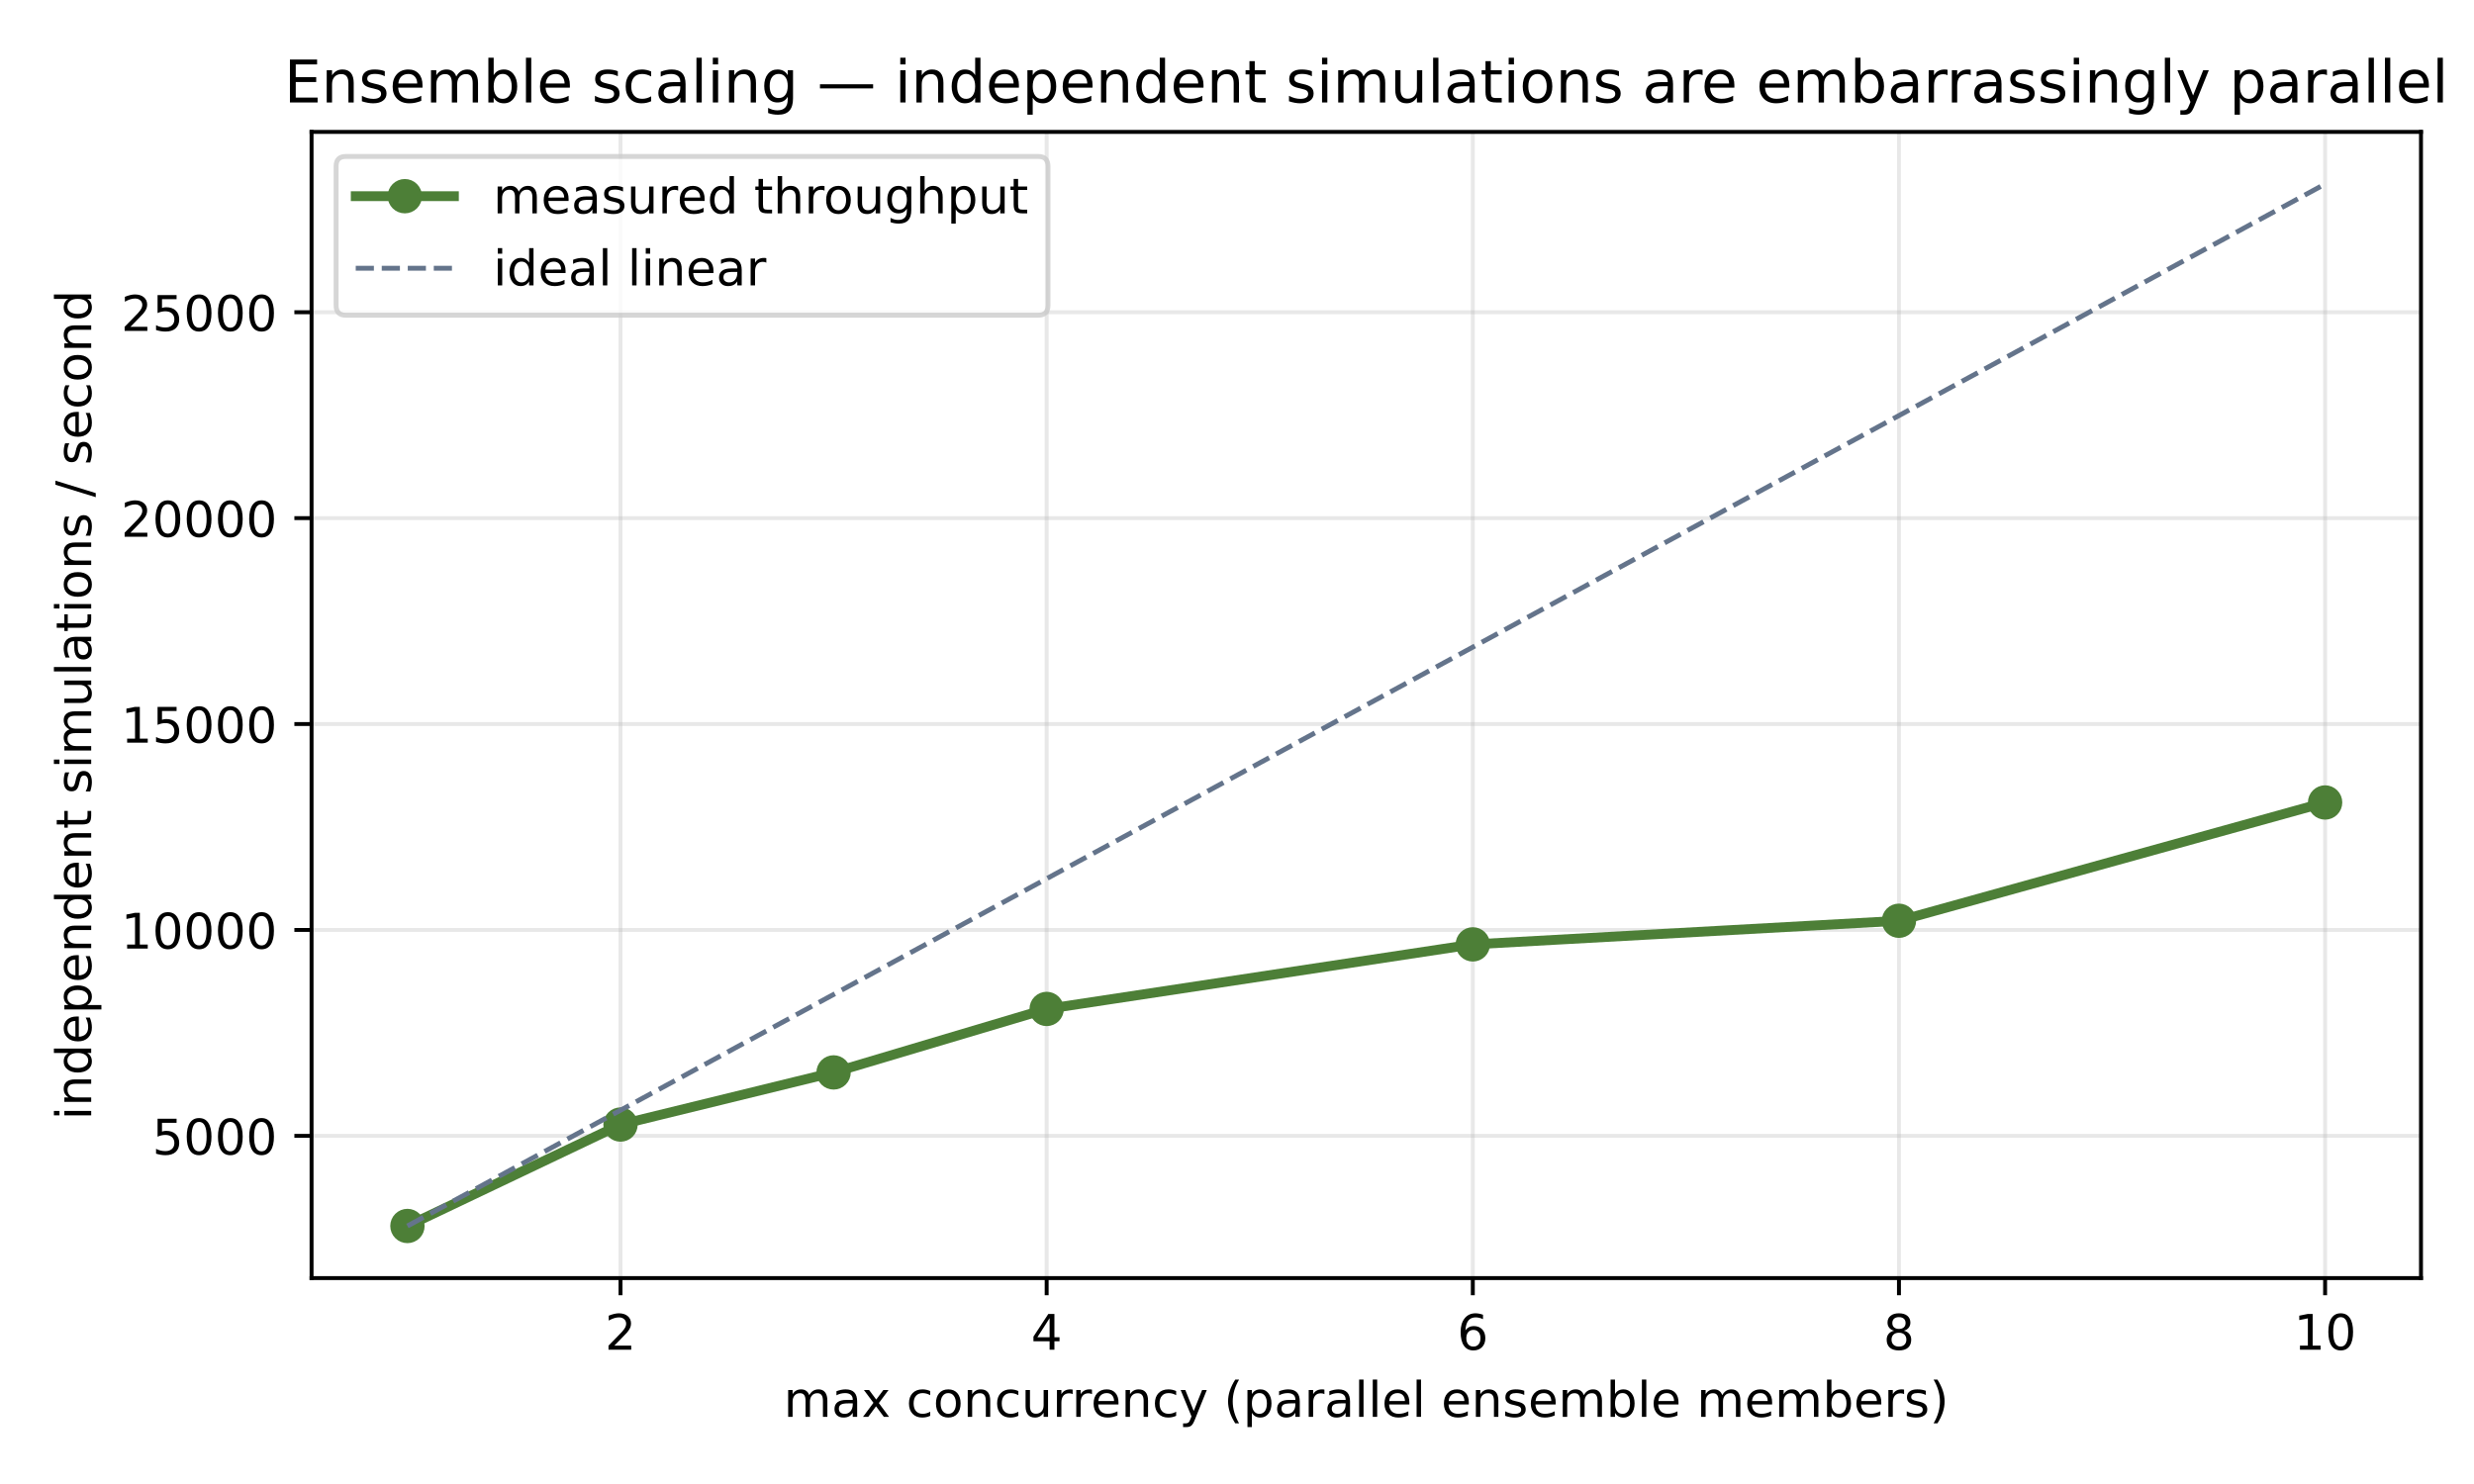
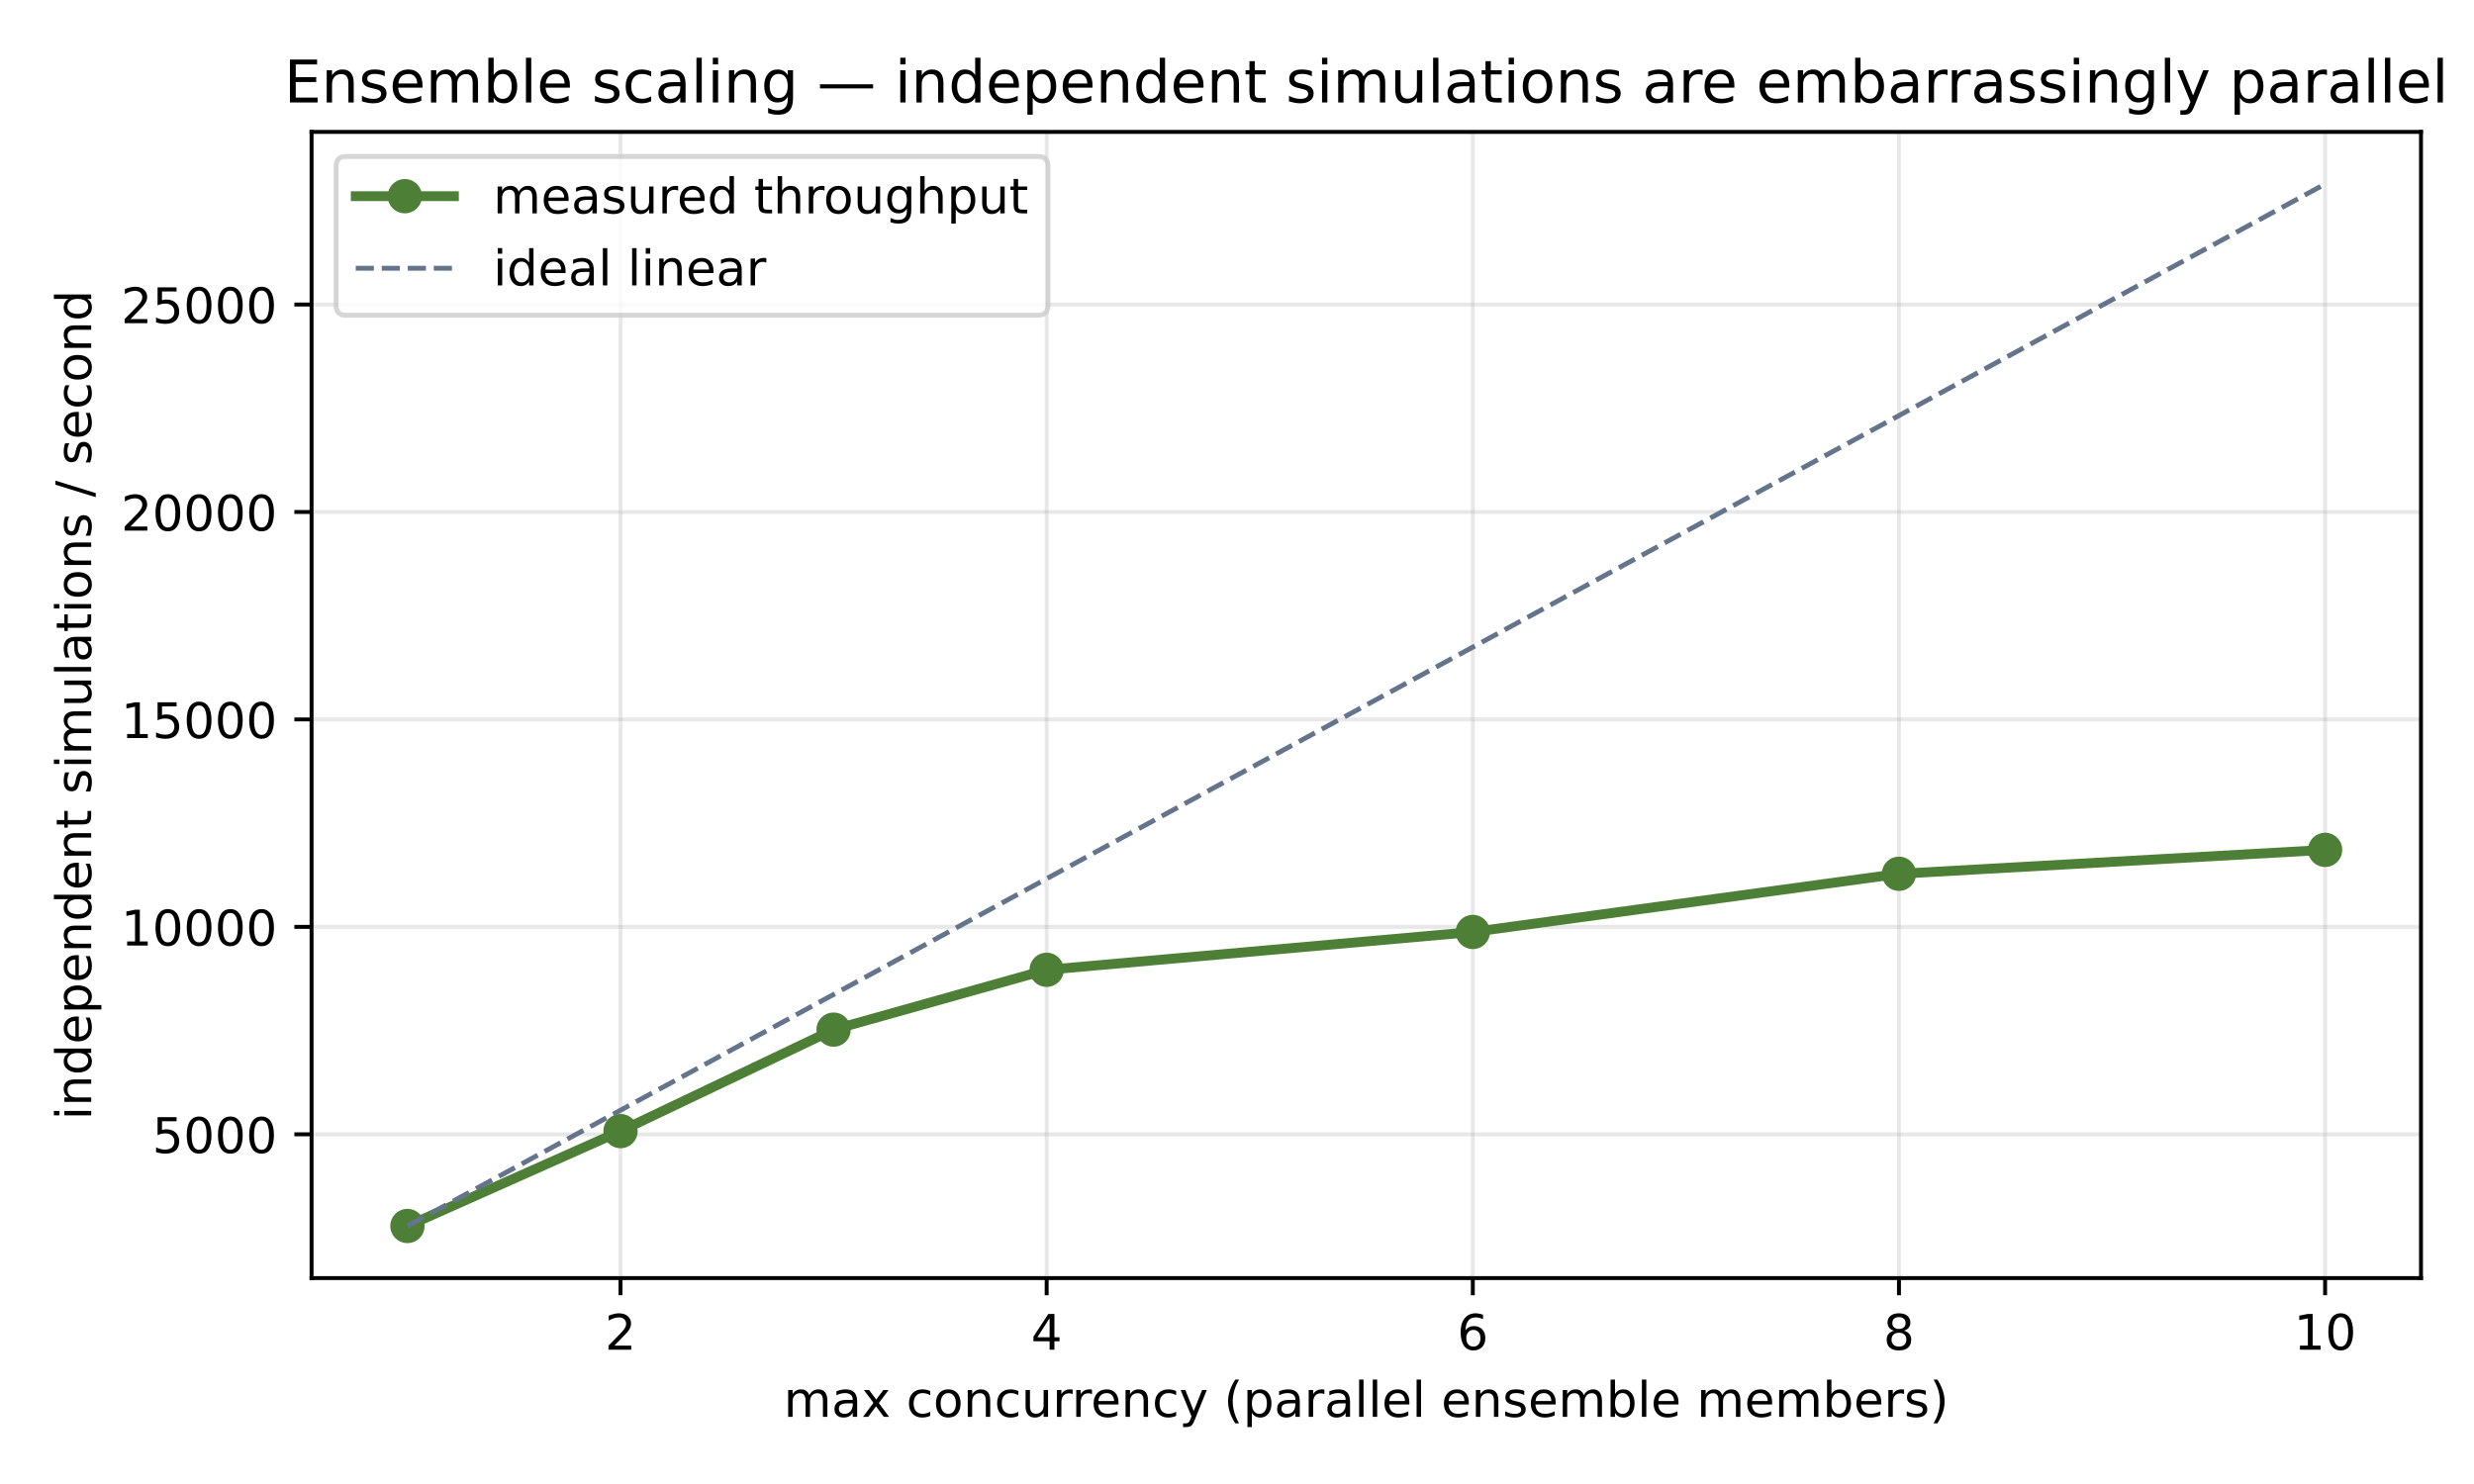
<svg xmlns="http://www.w3.org/2000/svg" xmlns:xlink="http://www.w3.org/1999/xlink" width="504pt" height="302.4pt" viewBox="0 0 504 302.4" version="1.1">
  <defs>
    <style type="text/css">*{stroke-linejoin: round; stroke-linecap: butt}</style>
  </defs>
  <g id="figure_1">
    <g id="patch_1">
      <path d="M 0 302.4  L 504 302.4  L 504 0  L 0 0  z " style="fill: #ffffff" />
    </g>
    <g id="axes_1">
      <g id="patch_2">
        <path d="M 63.47 260.44  L 493.2 260.44  L 493.2 26.88  L 63.47 26.88  z " style="fill: #ffffff" />
      </g>
      <g id="matplotlib.axis_1">
        <g id="xtick_1">
          <g id="line2d_1">
-             <path d="M 126.41 260.44  L 126.41 26.88  " clip-path="url(#p377f45c0ec)" style="fill: none; stroke: #b0b0b0; stroke-opacity: 0.3; stroke-width: 0.8; stroke-linecap: square" />
+             <path d="M 126.41 260.44  L 126.41 26.88  " clip-path="url(#p628421970e)" style="fill: none; stroke: #b0b0b0; stroke-opacity: 0.3; stroke-width: 0.8; stroke-linecap: square" />
          </g>
          <g id="line2d_2">
            <defs>
-               <path id="m64a94ebdd0" d="M 0 0  L 0 3.5  " style="stroke: #000000; stroke-width: 0.8" />
+               <path id="m17f981186f" d="M 0 0  L 0 3.5  " style="stroke: #000000; stroke-width: 0.8" />
            </defs>
            <g>
-               <use xlink:href="#m64a94ebdd0" x="126.41" y="260.44" style="stroke: #000000; stroke-width: 0.8" />
+               <use xlink:href="#m17f981186f" x="126.41" y="260.44" style="stroke: #000000; stroke-width: 0.8" />
            </g>
          </g>
          <g id="text_1">
            <g transform="translate(123.229 275.0384) scale(0.1 -0.1)">
              <defs>
                <path id="DejaVuSans-32" d="M 1228 531  L 3431 531  L 3431 0  L 469 0  L 469 531  Q 828 903 1448 1529  Q 2069 2156 2228 2338  Q 2531 2678 2651 2914  Q 2772 3150 2772 3378  Q 2772 3750 2511 3984  Q 2250 4219 1831 4219  Q 1534 4219 1204 4116  Q 875 4013 500 3803  L 500 4441  Q 881 4594 1212 4672  Q 1544 4750 1819 4750  Q 2544 4750 2975 4387  Q 3406 4025 3406 3419  Q 3406 3131 3298 2873  Q 3191 2616 2906 2266  Q 2828 2175 2409 1742  Q 1991 1309 1228 531  z " transform="scale(0.015625)" />
              </defs>
              <use xlink:href="#DejaVuSans-32" />
            </g>
          </g>
        </g>
        <g id="xtick_2">
          <g id="line2d_3">
-             <path d="M 213.224 260.44  L 213.224 26.88  " clip-path="url(#p377f45c0ec)" style="fill: none; stroke: #b0b0b0; stroke-opacity: 0.3; stroke-width: 0.8; stroke-linecap: square" />
+             <path d="M 213.224 260.44  L 213.224 26.88  " clip-path="url(#p628421970e)" style="fill: none; stroke: #b0b0b0; stroke-opacity: 0.3; stroke-width: 0.8; stroke-linecap: square" />
          </g>
          <g id="line2d_4">
            <g>
-               <use xlink:href="#m64a94ebdd0" x="213.224" y="260.44" style="stroke: #000000; stroke-width: 0.8" />
+               <use xlink:href="#m17f981186f" x="213.224" y="260.44" style="stroke: #000000; stroke-width: 0.8" />
            </g>
          </g>
          <g id="text_2">
            <g transform="translate(210.0431 275.0384) scale(0.1 -0.1)">
              <defs>
                <path id="DejaVuSans-34" d="M 2419 4116  L 825 1625  L 2419 1625  L 2419 4116  z M 2253 4666  L 3047 4666  L 3047 1625  L 3713 1625  L 3713 1100  L 3047 1100  L 3047 0  L 2419 0  L 2419 1100  L 313 1100  L 313 1709  L 2253 4666  z " transform="scale(0.015625)" />
              </defs>
              <use xlink:href="#DejaVuSans-34" />
            </g>
          </g>
        </g>
        <g id="xtick_3">
          <g id="line2d_5">
-             <path d="M 300.039 260.44  L 300.039 26.88  " clip-path="url(#p377f45c0ec)" style="fill: none; stroke: #b0b0b0; stroke-opacity: 0.3; stroke-width: 0.8; stroke-linecap: square" />
+             <path d="M 300.039 260.44  L 300.039 26.88  " clip-path="url(#p628421970e)" style="fill: none; stroke: #b0b0b0; stroke-opacity: 0.3; stroke-width: 0.8; stroke-linecap: square" />
          </g>
          <g id="line2d_6">
            <g>
-               <use xlink:href="#m64a94ebdd0" x="300.039" y="260.44" style="stroke: #000000; stroke-width: 0.8" />
+               <use xlink:href="#m17f981186f" x="300.039" y="260.44" style="stroke: #000000; stroke-width: 0.8" />
            </g>
          </g>
          <g id="text_3">
            <g transform="translate(296.8573 275.0384) scale(0.1 -0.1)">
              <defs>
                <path id="DejaVuSans-36" d="M 2113 2584  Q 1688 2584 1439 2293  Q 1191 2003 1191 1497  Q 1191 994 1439 701  Q 1688 409 2113 409  Q 2538 409 2786 701  Q 3034 994 3034 1497  Q 3034 2003 2786 2293  Q 2538 2584 2113 2584  z M 3366 4563  L 3366 3988  Q 3128 4100 2886 4159  Q 2644 4219 2406 4219  Q 1781 4219 1451 3797  Q 1122 3375 1075 2522  Q 1259 2794 1537 2939  Q 1816 3084 2150 3084  Q 2853 3084 3261 2657  Q 3669 2231 3669 1497  Q 3669 778 3244 343  Q 2819 -91 2113 -91  Q 1303 -91 875 529  Q 447 1150 447 2328  Q 447 3434 972 4092  Q 1497 4750 2381 4750  Q 2619 4750 2861 4703  Q 3103 4656 3366 4563  z " transform="scale(0.015625)" />
              </defs>
              <use xlink:href="#DejaVuSans-36" />
            </g>
          </g>
        </g>
        <g id="xtick_4">
          <g id="line2d_7">
-             <path d="M 386.853 260.44  L 386.853 26.88  " clip-path="url(#p377f45c0ec)" style="fill: none; stroke: #b0b0b0; stroke-opacity: 0.3; stroke-width: 0.8; stroke-linecap: square" />
+             <path d="M 386.853 260.44  L 386.853 26.88  " clip-path="url(#p628421970e)" style="fill: none; stroke: #b0b0b0; stroke-opacity: 0.3; stroke-width: 0.8; stroke-linecap: square" />
          </g>
          <g id="line2d_8">
            <g>
-               <use xlink:href="#m64a94ebdd0" x="386.853" y="260.44" style="stroke: #000000; stroke-width: 0.8" />
+               <use xlink:href="#m17f981186f" x="386.853" y="260.44" style="stroke: #000000; stroke-width: 0.8" />
            </g>
          </g>
          <g id="text_4">
            <g transform="translate(383.6714 275.0384) scale(0.1 -0.1)">
              <defs>
                <path id="DejaVuSans-38" d="M 2034 2216  Q 1584 2216 1326 1975  Q 1069 1734 1069 1313  Q 1069 891 1326 650  Q 1584 409 2034 409  Q 2484 409 2743 651  Q 3003 894 3003 1313  Q 3003 1734 2745 1975  Q 2488 2216 2034 2216  z M 1403 2484  Q 997 2584 770 2862  Q 544 3141 544 3541  Q 544 4100 942 4425  Q 1341 4750 2034 4750  Q 2731 4750 3128 4425  Q 3525 4100 3525 3541  Q 3525 3141 3298 2862  Q 3072 2584 2669 2484  Q 3125 2378 3379 2068  Q 3634 1759 3634 1313  Q 3634 634 3220 271  Q 2806 -91 2034 -91  Q 1263 -91 848 271  Q 434 634 434 1313  Q 434 1759 690 2068  Q 947 2378 1403 2484  z M 1172 3481  Q 1172 3119 1398 2916  Q 1625 2713 2034 2713  Q 2441 2713 2670 2916  Q 2900 3119 2900 3481  Q 2900 3844 2670 4047  Q 2441 4250 2034 4250  Q 1625 4250 1398 4047  Q 1172 3844 1172 3481  z " transform="scale(0.015625)" />
              </defs>
              <use xlink:href="#DejaVuSans-38" />
            </g>
          </g>
        </g>
        <g id="xtick_5">
          <g id="line2d_9">
-             <path d="M 473.667 260.44  L 473.667 26.88  " clip-path="url(#p377f45c0ec)" style="fill: none; stroke: #b0b0b0; stroke-opacity: 0.3; stroke-width: 0.8; stroke-linecap: square" />
+             <path d="M 473.667 260.44  L 473.667 26.88  " clip-path="url(#p628421970e)" style="fill: none; stroke: #b0b0b0; stroke-opacity: 0.3; stroke-width: 0.8; stroke-linecap: square" />
          </g>
          <g id="line2d_10">
            <g>
-               <use xlink:href="#m64a94ebdd0" x="473.667" y="260.44" style="stroke: #000000; stroke-width: 0.8" />
+               <use xlink:href="#m17f981186f" x="473.667" y="260.44" style="stroke: #000000; stroke-width: 0.8" />
            </g>
          </g>
          <g id="text_5">
            <g transform="translate(467.3043 275.0384) scale(0.1 -0.1)">
              <defs>
                <path id="DejaVuSans-31" d="M 794 531  L 1825 531  L 1825 4091  L 703 3866  L 703 4441  L 1819 4666  L 2450 4666  L 2450 531  L 3481 531  L 3481 0  L 794 0  L 794 531  z " transform="scale(0.015625)" />
                <path id="DejaVuSans-30" d="M 2034 4250  Q 1547 4250 1301 3770  Q 1056 3291 1056 2328  Q 1056 1369 1301 889  Q 1547 409 2034 409  Q 2525 409 2770 889  Q 3016 1369 3016 2328  Q 3016 3291 2770 3770  Q 2525 4250 2034 4250  z M 2034 4750  Q 2819 4750 3233 4129  Q 3647 3509 3647 2328  Q 3647 1150 3233 529  Q 2819 -91 2034 -91  Q 1250 -91 836 529  Q 422 1150 422 2328  Q 422 3509 836 4129  Q 1250 4750 2034 4750  z " transform="scale(0.015625)" />
              </defs>
              <use xlink:href="#DejaVuSans-31" />
              <use xlink:href="#DejaVuSans-30" transform="translate(63.62305 0)" />
            </g>
          </g>
        </g>
        <g id="text_6">
          <g transform="translate(159.6569 288.7166) scale(0.1 -0.1)">
            <defs>
              <path id="DejaVuSans-6d" d="M 3328 2828  Q 3544 3216 3844 3400  Q 4144 3584 4550 3584  Q 5097 3584 5394 3201  Q 5691 2819 5691 2113  L 5691 0  L 5113 0  L 5113 2094  Q 5113 2597 4934 2840  Q 4756 3084 4391 3084  Q 3944 3084 3684 2787  Q 3425 2491 3425 1978  L 3425 0  L 2847 0  L 2847 2094  Q 2847 2600 2669 2842  Q 2491 3084 2119 3084  Q 1678 3084 1418 2786  Q 1159 2488 1159 1978  L 1159 0  L 581 0  L 581 3500  L 1159 3500  L 1159 2956  Q 1356 3278 1631 3431  Q 1906 3584 2284 3584  Q 2666 3584 2933 3390  Q 3200 3197 3328 2828  z " transform="scale(0.015625)" />
              <path id="DejaVuSans-61" d="M 2194 1759  Q 1497 1759 1228 1600  Q 959 1441 959 1056  Q 959 750 1161 570  Q 1363 391 1709 391  Q 2188 391 2477 730  Q 2766 1069 2766 1631  L 2766 1759  L 2194 1759  z M 3341 1997  L 3341 0  L 2766 0  L 2766 531  Q 2569 213 2275 61  Q 1981 -91 1556 -91  Q 1019 -91 701 211  Q 384 513 384 1019  Q 384 1609 779 1909  Q 1175 2209 1959 2209  L 2766 2209  L 2766 2266  Q 2766 2663 2505 2880  Q 2244 3097 1772 3097  Q 1472 3097 1187 3025  Q 903 2953 641 2809  L 641 3341  Q 956 3463 1253 3523  Q 1550 3584 1831 3584  Q 2591 3584 2966 3190  Q 3341 2797 3341 1997  z " transform="scale(0.015625)" />
              <path id="DejaVuSans-78" d="M 3513 3500  L 2247 1797  L 3578 0  L 2900 0  L 1881 1375  L 863 0  L 184 0  L 1544 1831  L 300 3500  L 978 3500  L 1906 2253  L 2834 3500  L 3513 3500  z " transform="scale(0.015625)" />
              <path id="DejaVuSans-20" transform="scale(0.015625)" />
              <path id="DejaVuSans-63" d="M 3122 3366  L 3122 2828  Q 2878 2963 2633 3030  Q 2388 3097 2138 3097  Q 1578 3097 1268 2742  Q 959 2388 959 1747  Q 959 1106 1268 751  Q 1578 397 2138 397  Q 2388 397 2633 464  Q 2878 531 3122 666  L 3122 134  Q 2881 22 2623 -34  Q 2366 -91 2075 -91  Q 1284 -91 818 406  Q 353 903 353 1747  Q 353 2603 823 3093  Q 1294 3584 2113 3584  Q 2378 3584 2631 3529  Q 2884 3475 3122 3366  z " transform="scale(0.015625)" />
              <path id="DejaVuSans-6f" d="M 1959 3097  Q 1497 3097 1228 2736  Q 959 2375 959 1747  Q 959 1119 1226 758  Q 1494 397 1959 397  Q 2419 397 2687 759  Q 2956 1122 2956 1747  Q 2956 2369 2687 2733  Q 2419 3097 1959 3097  z M 1959 3584  Q 2709 3584 3137 3096  Q 3566 2609 3566 1747  Q 3566 888 3137 398  Q 2709 -91 1959 -91  Q 1206 -91 779 398  Q 353 888 353 1747  Q 353 2609 779 3096  Q 1206 3584 1959 3584  z " transform="scale(0.015625)" />
              <path id="DejaVuSans-6e" d="M 3513 2113  L 3513 0  L 2938 0  L 2938 2094  Q 2938 2591 2744 2837  Q 2550 3084 2163 3084  Q 1697 3084 1428 2787  Q 1159 2491 1159 1978  L 1159 0  L 581 0  L 581 3500  L 1159 3500  L 1159 2956  Q 1366 3272 1645 3428  Q 1925 3584 2291 3584  Q 2894 3584 3203 3211  Q 3513 2838 3513 2113  z " transform="scale(0.015625)" />
              <path id="DejaVuSans-75" d="M 544 1381  L 544 3500  L 1119 3500  L 1119 1403  Q 1119 906 1312 657  Q 1506 409 1894 409  Q 2359 409 2629 706  Q 2900 1003 2900 1516  L 2900 3500  L 3475 3500  L 3475 0  L 2900 0  L 2900 538  Q 2691 219 2414 64  Q 2138 -91 1772 -91  Q 1169 -91 856 284  Q 544 659 544 1381  z M 1991 3584  L 1991 3584  z " transform="scale(0.015625)" />
              <path id="DejaVuSans-72" d="M 2631 2963  Q 2534 3019 2420 3045  Q 2306 3072 2169 3072  Q 1681 3072 1420 2755  Q 1159 2438 1159 1844  L 1159 0  L 581 0  L 581 3500  L 1159 3500  L 1159 2956  Q 1341 3275 1631 3429  Q 1922 3584 2338 3584  Q 2397 3584 2469 3576  Q 2541 3569 2628 3553  L 2631 2963  z " transform="scale(0.015625)" />
              <path id="DejaVuSans-65" d="M 3597 1894  L 3597 1613  L 953 1613  Q 991 1019 1311 708  Q 1631 397 2203 397  Q 2534 397 2845 478  Q 3156 559 3463 722  L 3463 178  Q 3153 47 2828 -22  Q 2503 -91 2169 -91  Q 1331 -91 842 396  Q 353 884 353 1716  Q 353 2575 817 3079  Q 1281 3584 2069 3584  Q 2775 3584 3186 3129  Q 3597 2675 3597 1894  z M 3022 2063  Q 3016 2534 2758 2815  Q 2500 3097 2075 3097  Q 1594 3097 1305 2825  Q 1016 2553 972 2059  L 3022 2063  z " transform="scale(0.015625)" />
              <path id="DejaVuSans-79" d="M 2059 -325  Q 1816 -950 1584 -1140  Q 1353 -1331 966 -1331  L 506 -1331  L 506 -850  L 844 -850  Q 1081 -850 1212 -737  Q 1344 -625 1503 -206  L 1606 56  L 191 3500  L 800 3500  L 1894 763  L 2988 3500  L 3597 3500  L 2059 -325  z " transform="scale(0.015625)" />
              <path id="DejaVuSans-28" d="M 1984 4856  Q 1566 4138 1362 3434  Q 1159 2731 1159 2009  Q 1159 1288 1364 580  Q 1569 -128 1984 -844  L 1484 -844  Q 1016 -109 783 600  Q 550 1309 550 2009  Q 550 2706 781 3412  Q 1013 4119 1484 4856  L 1984 4856  z " transform="scale(0.015625)" />
              <path id="DejaVuSans-70" d="M 1159 525  L 1159 -1331  L 581 -1331  L 581 3500  L 1159 3500  L 1159 2969  Q 1341 3281 1617 3432  Q 1894 3584 2278 3584  Q 2916 3584 3314 3078  Q 3713 2572 3713 1747  Q 3713 922 3314 415  Q 2916 -91 2278 -91  Q 1894 -91 1617 61  Q 1341 213 1159 525  z M 3116 1747  Q 3116 2381 2855 2742  Q 2594 3103 2138 3103  Q 1681 3103 1420 2742  Q 1159 2381 1159 1747  Q 1159 1113 1420 752  Q 1681 391 2138 391  Q 2594 391 2855 752  Q 3116 1113 3116 1747  z " transform="scale(0.015625)" />
              <path id="DejaVuSans-6c" d="M 603 4863  L 1178 4863  L 1178 0  L 603 0  L 603 4863  z " transform="scale(0.015625)" />
              <path id="DejaVuSans-73" d="M 2834 3397  L 2834 2853  Q 2591 2978 2328 3040  Q 2066 3103 1784 3103  Q 1356 3103 1142 2972  Q 928 2841 928 2578  Q 928 2378 1081 2264  Q 1234 2150 1697 2047  L 1894 2003  Q 2506 1872 2764 1633  Q 3022 1394 3022 966  Q 3022 478 2636 193  Q 2250 -91 1575 -91  Q 1294 -91 989 -36  Q 684 19 347 128  L 347 722  Q 666 556 975 473  Q 1284 391 1588 391  Q 1994 391 2212 530  Q 2431 669 2431 922  Q 2431 1156 2273 1281  Q 2116 1406 1581 1522  L 1381 1569  Q 847 1681 609 1914  Q 372 2147 372 2553  Q 372 3047 722 3315  Q 1072 3584 1716 3584  Q 2034 3584 2315 3537  Q 2597 3491 2834 3397  z " transform="scale(0.015625)" />
              <path id="DejaVuSans-62" d="M 3116 1747  Q 3116 2381 2855 2742  Q 2594 3103 2138 3103  Q 1681 3103 1420 2742  Q 1159 2381 1159 1747  Q 1159 1113 1420 752  Q 1681 391 2138 391  Q 2594 391 2855 752  Q 3116 1113 3116 1747  z M 1159 2969  Q 1341 3281 1617 3432  Q 1894 3584 2278 3584  Q 2916 3584 3314 3078  Q 3713 2572 3713 1747  Q 3713 922 3314 415  Q 2916 -91 2278 -91  Q 1894 -91 1617 61  Q 1341 213 1159 525  L 1159 0  L 581 0  L 581 4863  L 1159 4863  L 1159 2969  z " transform="scale(0.015625)" />
              <path id="DejaVuSans-29" d="M 513 4856  L 1013 4856  Q 1481 4119 1714 3412  Q 1947 2706 1947 2009  Q 1947 1309 1714 600  Q 1481 -109 1013 -844  L 513 -844  Q 928 -128 1133 580  Q 1338 1288 1338 2009  Q 1338 2731 1133 3434  Q 928 4138 513 4856  z " transform="scale(0.015625)" />
            </defs>
            <use xlink:href="#DejaVuSans-6d" />
            <use xlink:href="#DejaVuSans-61" transform="translate(97.41211 0)" />
            <use xlink:href="#DejaVuSans-78" transform="translate(158.6914 0)" />
            <use xlink:href="#DejaVuSans-20" transform="translate(217.8711 0)" />
            <use xlink:href="#DejaVuSans-63" transform="translate(249.6582 0)" />
            <use xlink:href="#DejaVuSans-6f" transform="translate(304.6387 0)" />
            <use xlink:href="#DejaVuSans-6e" transform="translate(365.8203 0)" />
            <use xlink:href="#DejaVuSans-63" transform="translate(429.1992 0)" />
            <use xlink:href="#DejaVuSans-75" transform="translate(484.1797 0)" />
            <use xlink:href="#DejaVuSans-72" transform="translate(547.5586 0)" />
            <use xlink:href="#DejaVuSans-72" transform="translate(586.9219 0)" />
            <use xlink:href="#DejaVuSans-65" transform="translate(625.7852 0)" />
            <use xlink:href="#DejaVuSans-6e" transform="translate(687.3086 0)" />
            <use xlink:href="#DejaVuSans-63" transform="translate(750.6875 0)" />
            <use xlink:href="#DejaVuSans-79" transform="translate(805.668 0)" />
            <use xlink:href="#DejaVuSans-20" transform="translate(864.8477 0)" />
            <use xlink:href="#DejaVuSans-28" transform="translate(896.6348 0)" />
            <use xlink:href="#DejaVuSans-70" transform="translate(935.6484 0)" />
            <use xlink:href="#DejaVuSans-61" transform="translate(999.125 0)" />
            <use xlink:href="#DejaVuSans-72" transform="translate(1060.404 0)" />
            <use xlink:href="#DejaVuSans-61" transform="translate(1101.518 0)" />
            <use xlink:href="#DejaVuSans-6c" transform="translate(1162.797 0)" />
            <use xlink:href="#DejaVuSans-6c" transform="translate(1190.58 0)" />
            <use xlink:href="#DejaVuSans-65" transform="translate(1218.363 0)" />
            <use xlink:href="#DejaVuSans-6c" transform="translate(1279.887 0)" />
            <use xlink:href="#DejaVuSans-20" transform="translate(1307.67 0)" />
            <use xlink:href="#DejaVuSans-65" transform="translate(1339.457 0)" />
            <use xlink:href="#DejaVuSans-6e" transform="translate(1400.98 0)" />
            <use xlink:href="#DejaVuSans-73" transform="translate(1464.359 0)" />
            <use xlink:href="#DejaVuSans-65" transform="translate(1516.459 0)" />
            <use xlink:href="#DejaVuSans-6d" transform="translate(1577.982 0)" />
            <use xlink:href="#DejaVuSans-62" transform="translate(1675.395 0)" />
            <use xlink:href="#DejaVuSans-6c" transform="translate(1738.871 0)" />
            <use xlink:href="#DejaVuSans-65" transform="translate(1766.654 0)" />
            <use xlink:href="#DejaVuSans-20" transform="translate(1828.178 0)" />
            <use xlink:href="#DejaVuSans-6d" transform="translate(1859.965 0)" />
            <use xlink:href="#DejaVuSans-65" transform="translate(1957.377 0)" />
            <use xlink:href="#DejaVuSans-6d" transform="translate(2018.9 0)" />
            <use xlink:href="#DejaVuSans-62" transform="translate(2116.312 0)" />
            <use xlink:href="#DejaVuSans-65" transform="translate(2179.789 0)" />
            <use xlink:href="#DejaVuSans-72" transform="translate(2241.312 0)" />
            <use xlink:href="#DejaVuSans-73" transform="translate(2282.426 0)" />
            <use xlink:href="#DejaVuSans-29" transform="translate(2334.525 0)" />
          </g>
        </g>
      </g>
      <g id="matplotlib.axis_2">
        <g id="ytick_1">
          <g id="line2d_11">
-             <path d="M 63.47 231.457  L 493.2 231.457  " clip-path="url(#p377f45c0ec)" style="fill: none; stroke: #b0b0b0; stroke-opacity: 0.3; stroke-width: 0.8; stroke-linecap: square" />
+             <path d="M 63.47 231.144  L 493.2 231.144  " clip-path="url(#p628421970e)" style="fill: none; stroke: #b0b0b0; stroke-opacity: 0.3; stroke-width: 0.8; stroke-linecap: square" />
          </g>
          <g id="line2d_12">
            <defs>
-               <path id="m5ced6eee40" d="M 0 0  L -3.5 0  " style="stroke: #000000; stroke-width: 0.8" />
+               <path id="mb35fe52721" d="M 0 0  L -3.5 0  " style="stroke: #000000; stroke-width: 0.8" />
            </defs>
            <g>
-               <use xlink:href="#m5ced6eee40" x="63.47" y="231.457" style="stroke: #000000; stroke-width: 0.8" />
+               <use xlink:href="#mb35fe52721" x="63.47" y="231.144" style="stroke: #000000; stroke-width: 0.8" />
            </g>
          </g>
          <g id="text_7">
-             <g transform="translate(31.02 235.2562) scale(0.1 -0.1)">
+             <g transform="translate(31.02 234.9427) scale(0.1 -0.1)">
              <defs>
                <path id="DejaVuSans-35" d="M 691 4666  L 3169 4666  L 3169 4134  L 1269 4134  L 1269 2991  Q 1406 3038 1543 3061  Q 1681 3084 1819 3084  Q 2600 3084 3056 2656  Q 3513 2228 3513 1497  Q 3513 744 3044 326  Q 2575 -91 1722 -91  Q 1428 -91 1123 -41  Q 819 9 494 109  L 494 744  Q 775 591 1075 516  Q 1375 441 1709 441  Q 2250 441 2565 725  Q 2881 1009 2881 1497  Q 2881 1984 2565 2268  Q 2250 2553 1709 2553  Q 1456 2553 1204 2497  Q 953 2441 691 2322  L 691 4666  z " transform="scale(0.015625)" />
              </defs>
              <use xlink:href="#DejaVuSans-35" />
              <use xlink:href="#DejaVuSans-30" transform="translate(63.62305 0)" />
              <use xlink:href="#DejaVuSans-30" transform="translate(127.2461 0)" />
              <use xlink:href="#DejaVuSans-30" transform="translate(190.8691 0)" />
            </g>
          </g>
        </g>
        <g id="ytick_2">
          <g id="line2d_13">
-             <path d="M 63.47 189.498  L 493.2 189.498  " clip-path="url(#p377f45c0ec)" style="fill: none; stroke: #b0b0b0; stroke-opacity: 0.3; stroke-width: 0.8; stroke-linecap: square" />
+             <path d="M 63.47 188.871  L 493.2 188.871  " clip-path="url(#p628421970e)" style="fill: none; stroke: #b0b0b0; stroke-opacity: 0.3; stroke-width: 0.8; stroke-linecap: square" />
          </g>
          <g id="line2d_14">
            <g>
-               <use xlink:href="#m5ced6eee40" x="63.47" y="189.498" style="stroke: #000000; stroke-width: 0.8" />
+               <use xlink:href="#mb35fe52721" x="63.47" y="188.871" style="stroke: #000000; stroke-width: 0.8" />
            </g>
          </g>
          <g id="text_8">
-             <g transform="translate(24.6575 193.2975) scale(0.1 -0.1)">
+             <g transform="translate(24.6575 192.6707) scale(0.1 -0.1)">
              <use xlink:href="#DejaVuSans-31" />
              <use xlink:href="#DejaVuSans-30" transform="translate(63.62305 0)" />
              <use xlink:href="#DejaVuSans-30" transform="translate(127.2461 0)" />
              <use xlink:href="#DejaVuSans-30" transform="translate(190.8691 0)" />
              <use xlink:href="#DejaVuSans-30" transform="translate(254.4922 0)" />
            </g>
          </g>
        </g>
        <g id="ytick_3">
          <g id="line2d_15">
-             <path d="M 63.47 147.54  L 493.2 147.54  " clip-path="url(#p377f45c0ec)" style="fill: none; stroke: #b0b0b0; stroke-opacity: 0.3; stroke-width: 0.8; stroke-linecap: square" />
+             <path d="M 63.47 146.599  L 493.2 146.599  " clip-path="url(#p628421970e)" style="fill: none; stroke: #b0b0b0; stroke-opacity: 0.3; stroke-width: 0.8; stroke-linecap: square" />
          </g>
          <g id="line2d_16">
            <g>
-               <use xlink:href="#m5ced6eee40" x="63.47" y="147.54" style="stroke: #000000; stroke-width: 0.8" />
+               <use xlink:href="#mb35fe52721" x="63.47" y="146.599" style="stroke: #000000; stroke-width: 0.8" />
            </g>
          </g>
          <g id="text_9">
-             <g transform="translate(24.6575 151.3389) scale(0.1 -0.1)">
+             <g transform="translate(24.6575 150.3986) scale(0.1 -0.1)">
              <use xlink:href="#DejaVuSans-31" />
              <use xlink:href="#DejaVuSans-35" transform="translate(63.62305 0)" />
              <use xlink:href="#DejaVuSans-30" transform="translate(127.2461 0)" />
              <use xlink:href="#DejaVuSans-30" transform="translate(190.8691 0)" />
              <use xlink:href="#DejaVuSans-30" transform="translate(254.4922 0)" />
            </g>
          </g>
        </g>
        <g id="ytick_4">
          <g id="line2d_17">
-             <path d="M 63.47 105.581  L 493.2 105.581  " clip-path="url(#p377f45c0ec)" style="fill: none; stroke: #b0b0b0; stroke-opacity: 0.3; stroke-width: 0.8; stroke-linecap: square" />
+             <path d="M 63.47 104.327  L 493.2 104.327  " clip-path="url(#p628421970e)" style="fill: none; stroke: #b0b0b0; stroke-opacity: 0.3; stroke-width: 0.8; stroke-linecap: square" />
          </g>
          <g id="line2d_18">
            <g>
-               <use xlink:href="#m5ced6eee40" x="63.47" y="105.581" style="stroke: #000000; stroke-width: 0.8" />
+               <use xlink:href="#mb35fe52721" x="63.47" y="104.327" style="stroke: #000000; stroke-width: 0.8" />
            </g>
          </g>
          <g id="text_10">
-             <g transform="translate(24.6575 109.3803) scale(0.1 -0.1)">
+             <g transform="translate(24.6575 108.1266) scale(0.1 -0.1)">
              <use xlink:href="#DejaVuSans-32" />
              <use xlink:href="#DejaVuSans-30" transform="translate(63.62305 0)" />
              <use xlink:href="#DejaVuSans-30" transform="translate(127.2461 0)" />
              <use xlink:href="#DejaVuSans-30" transform="translate(190.8691 0)" />
              <use xlink:href="#DejaVuSans-30" transform="translate(254.4922 0)" />
            </g>
          </g>
        </g>
        <g id="ytick_5">
          <g id="line2d_19">
-             <path d="M 63.47 63.622  L 493.2 63.622  " clip-path="url(#p377f45c0ec)" style="fill: none; stroke: #b0b0b0; stroke-opacity: 0.3; stroke-width: 0.8; stroke-linecap: square" />
+             <path d="M 63.47 62.055  L 493.2 62.055  " clip-path="url(#p628421970e)" style="fill: none; stroke: #b0b0b0; stroke-opacity: 0.3; stroke-width: 0.8; stroke-linecap: square" />
          </g>
          <g id="line2d_20">
            <g>
-               <use xlink:href="#m5ced6eee40" x="63.47" y="63.622" style="stroke: #000000; stroke-width: 0.8" />
+               <use xlink:href="#mb35fe52721" x="63.47" y="62.055" style="stroke: #000000; stroke-width: 0.8" />
            </g>
          </g>
          <g id="text_11">
-             <g transform="translate(24.6575 67.42169) scale(0.1 -0.1)">
+             <g transform="translate(24.6575 65.85452) scale(0.1 -0.1)">
              <use xlink:href="#DejaVuSans-32" />
              <use xlink:href="#DejaVuSans-35" transform="translate(63.62305 0)" />
              <use xlink:href="#DejaVuSans-30" transform="translate(127.2461 0)" />
              <use xlink:href="#DejaVuSans-30" transform="translate(190.8691 0)" />
              <use xlink:href="#DejaVuSans-30" transform="translate(254.4922 0)" />
            </g>
          </g>
        </g>
        <g id="text_12">
          <g transform="translate(18.57781 228.2202) rotate(-90) scale(0.1 -0.1)">
            <defs>
              <path id="DejaVuSans-69" d="M 603 3500  L 1178 3500  L 1178 0  L 603 0  L 603 3500  z M 603 4863  L 1178 4863  L 1178 4134  L 603 4134  L 603 4863  z " transform="scale(0.015625)" />
              <path id="DejaVuSans-64" d="M 2906 2969  L 2906 4863  L 3481 4863  L 3481 0  L 2906 0  L 2906 525  Q 2725 213 2448 61  Q 2172 -91 1784 -91  Q 1150 -91 751 415  Q 353 922 353 1747  Q 353 2572 751 3078  Q 1150 3584 1784 3584  Q 2172 3584 2448 3432  Q 2725 3281 2906 2969  z M 947 1747  Q 947 1113 1208 752  Q 1469 391 1925 391  Q 2381 391 2643 752  Q 2906 1113 2906 1747  Q 2906 2381 2643 2742  Q 2381 3103 1925 3103  Q 1469 3103 1208 2742  Q 947 2381 947 1747  z " transform="scale(0.015625)" />
              <path id="DejaVuSans-74" d="M 1172 4494  L 1172 3500  L 2356 3500  L 2356 3053  L 1172 3053  L 1172 1153  Q 1172 725 1289 603  Q 1406 481 1766 481  L 2356 481  L 2356 0  L 1766 0  Q 1100 0 847 248  Q 594 497 594 1153  L 594 3053  L 172 3053  L 172 3500  L 594 3500  L 594 4494  L 1172 4494  z " transform="scale(0.015625)" />
              <path id="DejaVuSans-2f" d="M 1625 4666  L 2156 4666  L 531 -594  L 0 -594  L 1625 4666  z " transform="scale(0.015625)" />
            </defs>
            <use xlink:href="#DejaVuSans-69" />
            <use xlink:href="#DejaVuSans-6e" transform="translate(27.7832 0)" />
            <use xlink:href="#DejaVuSans-64" transform="translate(91.16211 0)" />
            <use xlink:href="#DejaVuSans-65" transform="translate(154.6387 0)" />
            <use xlink:href="#DejaVuSans-70" transform="translate(216.1621 0)" />
            <use xlink:href="#DejaVuSans-65" transform="translate(279.6387 0)" />
            <use xlink:href="#DejaVuSans-6e" transform="translate(341.1621 0)" />
            <use xlink:href="#DejaVuSans-64" transform="translate(404.541 0)" />
            <use xlink:href="#DejaVuSans-65" transform="translate(468.0176 0)" />
            <use xlink:href="#DejaVuSans-6e" transform="translate(529.541 0)" />
            <use xlink:href="#DejaVuSans-74" transform="translate(592.9199 0)" />
            <use xlink:href="#DejaVuSans-20" transform="translate(632.1289 0)" />
            <use xlink:href="#DejaVuSans-73" transform="translate(663.916 0)" />
            <use xlink:href="#DejaVuSans-69" transform="translate(716.0156 0)" />
            <use xlink:href="#DejaVuSans-6d" transform="translate(743.7988 0)" />
            <use xlink:href="#DejaVuSans-75" transform="translate(841.2109 0)" />
            <use xlink:href="#DejaVuSans-6c" transform="translate(904.5898 0)" />
            <use xlink:href="#DejaVuSans-61" transform="translate(932.373 0)" />
            <use xlink:href="#DejaVuSans-74" transform="translate(993.6523 0)" />
            <use xlink:href="#DejaVuSans-69" transform="translate(1032.861 0)" />
            <use xlink:href="#DejaVuSans-6f" transform="translate(1060.645 0)" />
            <use xlink:href="#DejaVuSans-6e" transform="translate(1121.826 0)" />
            <use xlink:href="#DejaVuSans-73" transform="translate(1185.205 0)" />
            <use xlink:href="#DejaVuSans-20" transform="translate(1237.305 0)" />
            <use xlink:href="#DejaVuSans-2f" transform="translate(1269.092 0)" />
            <use xlink:href="#DejaVuSans-20" transform="translate(1302.783 0)" />
            <use xlink:href="#DejaVuSans-73" transform="translate(1334.57 0)" />
            <use xlink:href="#DejaVuSans-65" transform="translate(1386.67 0)" />
            <use xlink:href="#DejaVuSans-63" transform="translate(1448.193 0)" />
            <use xlink:href="#DejaVuSans-6f" transform="translate(1503.174 0)" />
            <use xlink:href="#DejaVuSans-6e" transform="translate(1564.355 0)" />
            <use xlink:href="#DejaVuSans-64" transform="translate(1627.734 0)" />
          </g>
        </g>
      </g>
      <g id="line2d_21">
-         <path d="M 83.003 249.824  L 126.41 229.154  L 169.817 218.529  L 213.224 205.596  L 300.039 192.439  L 386.853 187.627  L 473.667 163.523  " clip-path="url(#p377f45c0ec)" style="fill: none; stroke: #4d7f37; stroke-width: 2; stroke-linecap: square" />
+         <path d="M 83.003 249.824  L 126.41 230.489  L 169.817 209.809  L 213.224 197.622  L 300.039 189.91  L 386.853 178.056  L 473.667 173.182  " clip-path="url(#p628421970e)" style="fill: none; stroke: #4d7f37; stroke-width: 2; stroke-linecap: square" />
        <defs>
-           <path id="mbd2116dc87" d="M 0 3  C 0.796 3 1.559 2.684 2.121 2.121  C 2.684 1.559 3 0.796 3 0  C 3 -0.796 2.684 -1.559 2.121 -2.121  C 1.559 -2.684 0.796 -3 0 -3  C -0.796 -3 -1.559 -2.684 -2.121 -2.121  C -2.684 -1.559 -3 -0.796 -3 0  C -3 0.796 -2.684 1.559 -2.121 2.121  C -1.559 2.684 -0.796 3 0 3  z " style="stroke: #4d7f37" />
+           <path id="m82ab014a43" d="M 0 3  C 0.796 3 1.559 2.684 2.121 2.121  C 2.684 1.559 3 0.796 3 0  C 3 -0.796 2.684 -1.559 2.121 -2.121  C 1.559 -2.684 0.796 -3 0 -3  C -0.796 -3 -1.559 -2.684 -2.121 -2.121  C -2.684 -1.559 -3 -0.796 -3 0  C -3 0.796 -2.684 1.559 -2.121 2.121  C -1.559 2.684 -0.796 3 0 3  z " style="stroke: #4d7f37" />
        </defs>
-         <g clip-path="url(#p377f45c0ec)">
-           <use xlink:href="#mbd2116dc87" x="83.003" y="249.824" style="fill: #4d7f37; stroke: #4d7f37" />
-           <use xlink:href="#mbd2116dc87" x="126.41" y="229.154" style="fill: #4d7f37; stroke: #4d7f37" />
-           <use xlink:href="#mbd2116dc87" x="169.817" y="218.529" style="fill: #4d7f37; stroke: #4d7f37" />
-           <use xlink:href="#mbd2116dc87" x="213.224" y="205.596" style="fill: #4d7f37; stroke: #4d7f37" />
-           <use xlink:href="#mbd2116dc87" x="300.039" y="192.439" style="fill: #4d7f37; stroke: #4d7f37" />
-           <use xlink:href="#mbd2116dc87" x="386.853" y="187.627" style="fill: #4d7f37; stroke: #4d7f37" />
-           <use xlink:href="#mbd2116dc87" x="473.667" y="163.523" style="fill: #4d7f37; stroke: #4d7f37" />
+         <g clip-path="url(#p628421970e)">
+           <use xlink:href="#m82ab014a43" x="83.003" y="249.824" style="fill: #4d7f37; stroke: #4d7f37" />
+           <use xlink:href="#m82ab014a43" x="126.41" y="230.489" style="fill: #4d7f37; stroke: #4d7f37" />
+           <use xlink:href="#m82ab014a43" x="169.817" y="209.809" style="fill: #4d7f37; stroke: #4d7f37" />
+           <use xlink:href="#m82ab014a43" x="213.224" y="197.622" style="fill: #4d7f37; stroke: #4d7f37" />
+           <use xlink:href="#m82ab014a43" x="300.039" y="189.91" style="fill: #4d7f37; stroke: #4d7f37" />
+           <use xlink:href="#m82ab014a43" x="386.853" y="178.056" style="fill: #4d7f37; stroke: #4d7f37" />
+           <use xlink:href="#m82ab014a43" x="473.667" y="173.182" style="fill: #4d7f37; stroke: #4d7f37" />
        </g>
      </g>
      <g id="line2d_22">
-         <path d="M 83.003 249.824  L 126.41 226.232  L 169.817 202.64  L 213.224 179.048  L 300.039 131.864  L 386.853 84.68  L 473.667 37.496  " clip-path="url(#p377f45c0ec)" style="fill: none; stroke-dasharray: 3.7,1.6; stroke-dashoffset: 0; stroke: #64748b" />
+         <path d="M 83.003 249.824  L 126.41 226.232  L 169.817 202.64  L 213.224 179.048  L 300.039 131.864  L 386.853 84.68  L 473.667 37.496  " clip-path="url(#p628421970e)" style="fill: none; stroke-dasharray: 3.7,1.6; stroke-dashoffset: 0; stroke: #64748b" />
      </g>
      <g id="patch_3">
        <path d="M 63.47 260.44  L 63.47 26.88  " style="fill: none; stroke: #000000; stroke-width: 0.8; stroke-linejoin: miter; stroke-linecap: square" />
      </g>
      <g id="patch_4">
        <path d="M 493.2 260.44  L 493.2 26.88  " style="fill: none; stroke: #000000; stroke-width: 0.8; stroke-linejoin: miter; stroke-linecap: square" />
      </g>
      <g id="patch_5">
        <path d="M 63.47 260.44  L 493.2 260.44  " style="fill: none; stroke: #000000; stroke-width: 0.8; stroke-linejoin: miter; stroke-linecap: square" />
      </g>
      <g id="patch_6">
        <path d="M 63.47 26.88  L 493.2 26.88  " style="fill: none; stroke: #000000; stroke-width: 0.8; stroke-linejoin: miter; stroke-linecap: square" />
      </g>
      <g id="text_13">
        <g transform="translate(57.88844 20.88) scale(0.12 -0.12)">
          <defs>
            <path id="DejaVuSans-45" d="M 628 4666  L 3578 4666  L 3578 4134  L 1259 4134  L 1259 2753  L 3481 2753  L 3481 2222  L 1259 2222  L 1259 531  L 3634 531  L 3634 0  L 628 0  L 628 4666  z " transform="scale(0.015625)" />
            <path id="DejaVuSans-67" d="M 2906 1791  Q 2906 2416 2648 2759  Q 2391 3103 1925 3103  Q 1463 3103 1205 2759  Q 947 2416 947 1791  Q 947 1169 1205 825  Q 1463 481 1925 481  Q 2391 481 2648 825  Q 2906 1169 2906 1791  z M 3481 434  Q 3481 -459 3084 -895  Q 2688 -1331 1869 -1331  Q 1566 -1331 1297 -1286  Q 1028 -1241 775 -1147  L 775 -588  Q 1028 -725 1275 -790  Q 1522 -856 1778 -856  Q 2344 -856 2625 -561  Q 2906 -266 2906 331  L 2906 616  Q 2728 306 2450 153  Q 2172 0 1784 0  Q 1141 0 747 490  Q 353 981 353 1791  Q 353 2603 747 3093  Q 1141 3584 1784 3584  Q 2172 3584 2450 3431  Q 2728 3278 2906 2969  L 2906 3500  L 3481 3500  L 3481 434  z " transform="scale(0.015625)" />
            <path id="DejaVuSans-2014" d="M 313 1978  L 6088 1978  L 6088 1528  L 313 1528  L 313 1978  z " transform="scale(0.015625)" />
          </defs>
          <use xlink:href="#DejaVuSans-45" />
          <use xlink:href="#DejaVuSans-6e" transform="translate(63.18359 0)" />
          <use xlink:href="#DejaVuSans-73" transform="translate(126.5625 0)" />
          <use xlink:href="#DejaVuSans-65" transform="translate(178.6621 0)" />
          <use xlink:href="#DejaVuSans-6d" transform="translate(240.1855 0)" />
          <use xlink:href="#DejaVuSans-62" transform="translate(337.5977 0)" />
          <use xlink:href="#DejaVuSans-6c" transform="translate(401.0742 0)" />
          <use xlink:href="#DejaVuSans-65" transform="translate(428.8574 0)" />
          <use xlink:href="#DejaVuSans-20" transform="translate(490.3809 0)" />
          <use xlink:href="#DejaVuSans-73" transform="translate(522.168 0)" />
          <use xlink:href="#DejaVuSans-63" transform="translate(574.2676 0)" />
          <use xlink:href="#DejaVuSans-61" transform="translate(629.248 0)" />
          <use xlink:href="#DejaVuSans-6c" transform="translate(690.5273 0)" />
          <use xlink:href="#DejaVuSans-69" transform="translate(718.3105 0)" />
          <use xlink:href="#DejaVuSans-6e" transform="translate(746.0938 0)" />
          <use xlink:href="#DejaVuSans-67" transform="translate(809.4727 0)" />
          <use xlink:href="#DejaVuSans-20" transform="translate(872.9492 0)" />
          <use xlink:href="#DejaVuSans-2014" transform="translate(904.7363 0)" />
          <use xlink:href="#DejaVuSans-20" transform="translate(1004.736 0)" />
          <use xlink:href="#DejaVuSans-69" transform="translate(1036.523 0)" />
          <use xlink:href="#DejaVuSans-6e" transform="translate(1064.307 0)" />
          <use xlink:href="#DejaVuSans-64" transform="translate(1127.686 0)" />
          <use xlink:href="#DejaVuSans-65" transform="translate(1191.162 0)" />
          <use xlink:href="#DejaVuSans-70" transform="translate(1252.686 0)" />
          <use xlink:href="#DejaVuSans-65" transform="translate(1316.162 0)" />
          <use xlink:href="#DejaVuSans-6e" transform="translate(1377.686 0)" />
          <use xlink:href="#DejaVuSans-64" transform="translate(1441.064 0)" />
          <use xlink:href="#DejaVuSans-65" transform="translate(1504.541 0)" />
          <use xlink:href="#DejaVuSans-6e" transform="translate(1566.064 0)" />
          <use xlink:href="#DejaVuSans-74" transform="translate(1629.443 0)" />
          <use xlink:href="#DejaVuSans-20" transform="translate(1668.652 0)" />
          <use xlink:href="#DejaVuSans-73" transform="translate(1700.439 0)" />
          <use xlink:href="#DejaVuSans-69" transform="translate(1752.539 0)" />
          <use xlink:href="#DejaVuSans-6d" transform="translate(1780.322 0)" />
          <use xlink:href="#DejaVuSans-75" transform="translate(1877.734 0)" />
          <use xlink:href="#DejaVuSans-6c" transform="translate(1941.113 0)" />
          <use xlink:href="#DejaVuSans-61" transform="translate(1968.896 0)" />
          <use xlink:href="#DejaVuSans-74" transform="translate(2030.176 0)" />
          <use xlink:href="#DejaVuSans-69" transform="translate(2069.385 0)" />
          <use xlink:href="#DejaVuSans-6f" transform="translate(2097.168 0)" />
          <use xlink:href="#DejaVuSans-6e" transform="translate(2158.35 0)" />
          <use xlink:href="#DejaVuSans-73" transform="translate(2221.729 0)" />
          <use xlink:href="#DejaVuSans-20" transform="translate(2273.828 0)" />
          <use xlink:href="#DejaVuSans-61" transform="translate(2305.615 0)" />
          <use xlink:href="#DejaVuSans-72" transform="translate(2366.895 0)" />
          <use xlink:href="#DejaVuSans-65" transform="translate(2405.758 0)" />
          <use xlink:href="#DejaVuSans-20" transform="translate(2467.281 0)" />
          <use xlink:href="#DejaVuSans-65" transform="translate(2499.068 0)" />
          <use xlink:href="#DejaVuSans-6d" transform="translate(2560.592 0)" />
          <use xlink:href="#DejaVuSans-62" transform="translate(2658.004 0)" />
          <use xlink:href="#DejaVuSans-61" transform="translate(2721.48 0)" />
          <use xlink:href="#DejaVuSans-72" transform="translate(2782.76 0)" />
          <use xlink:href="#DejaVuSans-72" transform="translate(2822.123 0)" />
          <use xlink:href="#DejaVuSans-61" transform="translate(2863.236 0)" />
          <use xlink:href="#DejaVuSans-73" transform="translate(2924.516 0)" />
          <use xlink:href="#DejaVuSans-73" transform="translate(2976.615 0)" />
          <use xlink:href="#DejaVuSans-69" transform="translate(3028.715 0)" />
          <use xlink:href="#DejaVuSans-6e" transform="translate(3056.498 0)" />
          <use xlink:href="#DejaVuSans-67" transform="translate(3119.877 0)" />
          <use xlink:href="#DejaVuSans-6c" transform="translate(3183.354 0)" />
          <use xlink:href="#DejaVuSans-79" transform="translate(3211.137 0)" />
          <use xlink:href="#DejaVuSans-20" transform="translate(3270.316 0)" />
          <use xlink:href="#DejaVuSans-70" transform="translate(3302.104 0)" />
          <use xlink:href="#DejaVuSans-61" transform="translate(3365.58 0)" />
          <use xlink:href="#DejaVuSans-72" transform="translate(3426.859 0)" />
          <use xlink:href="#DejaVuSans-61" transform="translate(3467.973 0)" />
          <use xlink:href="#DejaVuSans-6c" transform="translate(3529.252 0)" />
          <use xlink:href="#DejaVuSans-6c" transform="translate(3557.035 0)" />
          <use xlink:href="#DejaVuSans-65" transform="translate(3584.818 0)" />
          <use xlink:href="#DejaVuSans-6c" transform="translate(3646.342 0)" />
        </g>
      </g>
      <g id="legend_1">
        <g id="patch_7">
          <path d="M 70.47 64.236  L 211.497 64.236  Q 213.497 64.236 213.497 62.236  L 213.497 33.88  Q 213.497 31.88 211.497 31.88  L 70.47 31.88  Q 68.47 31.88 68.47 33.88  L 68.47 62.236  Q 68.47 64.236 70.47 64.236  z " style="fill: #ffffff; opacity: 0.8; stroke: #cccccc; stroke-linejoin: miter" />
        </g>
        <g id="line2d_23">
          <path d="M 72.47 39.978  L 82.47 39.978  L 92.47 39.978  " style="fill: none; stroke: #4d7f37; stroke-width: 2; stroke-linecap: square" />
          <g>
-             <use xlink:href="#mbd2116dc87" x="82.47" y="39.978" style="fill: #4d7f37; stroke: #4d7f37" />
+             <use xlink:href="#m82ab014a43" x="82.47" y="39.978" style="fill: #4d7f37; stroke: #4d7f37" />
          </g>
        </g>
        <g id="text_14">
          <g transform="translate(100.47 43.47844) scale(0.1 -0.1)">
            <defs>
              <path id="DejaVuSans-68" d="M 3513 2113  L 3513 0  L 2938 0  L 2938 2094  Q 2938 2591 2744 2837  Q 2550 3084 2163 3084  Q 1697 3084 1428 2787  Q 1159 2491 1159 1978  L 1159 0  L 581 0  L 581 4863  L 1159 4863  L 1159 2956  Q 1366 3272 1645 3428  Q 1925 3584 2291 3584  Q 2894 3584 3203 3211  Q 3513 2838 3513 2113  z " transform="scale(0.015625)" />
            </defs>
            <use xlink:href="#DejaVuSans-6d" />
            <use xlink:href="#DejaVuSans-65" transform="translate(97.41211 0)" />
            <use xlink:href="#DejaVuSans-61" transform="translate(158.9355 0)" />
            <use xlink:href="#DejaVuSans-73" transform="translate(220.2148 0)" />
            <use xlink:href="#DejaVuSans-75" transform="translate(272.3145 0)" />
            <use xlink:href="#DejaVuSans-72" transform="translate(335.6934 0)" />
            <use xlink:href="#DejaVuSans-65" transform="translate(374.5566 0)" />
            <use xlink:href="#DejaVuSans-64" transform="translate(436.0801 0)" />
            <use xlink:href="#DejaVuSans-20" transform="translate(499.5566 0)" />
            <use xlink:href="#DejaVuSans-74" transform="translate(531.3438 0)" />
            <use xlink:href="#DejaVuSans-68" transform="translate(570.5527 0)" />
            <use xlink:href="#DejaVuSans-72" transform="translate(633.9316 0)" />
            <use xlink:href="#DejaVuSans-6f" transform="translate(672.7949 0)" />
            <use xlink:href="#DejaVuSans-75" transform="translate(733.9766 0)" />
            <use xlink:href="#DejaVuSans-67" transform="translate(797.3555 0)" />
            <use xlink:href="#DejaVuSans-68" transform="translate(860.832 0)" />
            <use xlink:href="#DejaVuSans-70" transform="translate(924.2109 0)" />
            <use xlink:href="#DejaVuSans-75" transform="translate(987.6875 0)" />
            <use xlink:href="#DejaVuSans-74" transform="translate(1051.066 0)" />
          </g>
        </g>
        <g id="line2d_24">
          <path d="M 72.47 54.657  L 82.47 54.657  L 92.47 54.657  " style="fill: none; stroke-dasharray: 3.7,1.6; stroke-dashoffset: 0; stroke: #64748b" />
        </g>
        <g id="text_15">
          <g transform="translate(100.47 58.15656) scale(0.1 -0.1)">
            <use xlink:href="#DejaVuSans-69" />
            <use xlink:href="#DejaVuSans-64" transform="translate(27.7832 0)" />
            <use xlink:href="#DejaVuSans-65" transform="translate(91.25977 0)" />
            <use xlink:href="#DejaVuSans-61" transform="translate(152.7832 0)" />
            <use xlink:href="#DejaVuSans-6c" transform="translate(214.0625 0)" />
            <use xlink:href="#DejaVuSans-20" transform="translate(241.8457 0)" />
            <use xlink:href="#DejaVuSans-6c" transform="translate(273.6328 0)" />
            <use xlink:href="#DejaVuSans-69" transform="translate(301.416 0)" />
            <use xlink:href="#DejaVuSans-6e" transform="translate(329.1992 0)" />
            <use xlink:href="#DejaVuSans-65" transform="translate(392.5781 0)" />
            <use xlink:href="#DejaVuSans-61" transform="translate(454.1016 0)" />
            <use xlink:href="#DejaVuSans-72" transform="translate(515.3809 0)" />
          </g>
        </g>
      </g>
    </g>
  </g>
  <defs>
-     <clipPath id="p377f45c0ec">
+     <clipPath id="p628421970e">
      <rect x="63.47" y="26.88" width="429.73" height="233.56" />
    </clipPath>
  </defs>
</svg>
